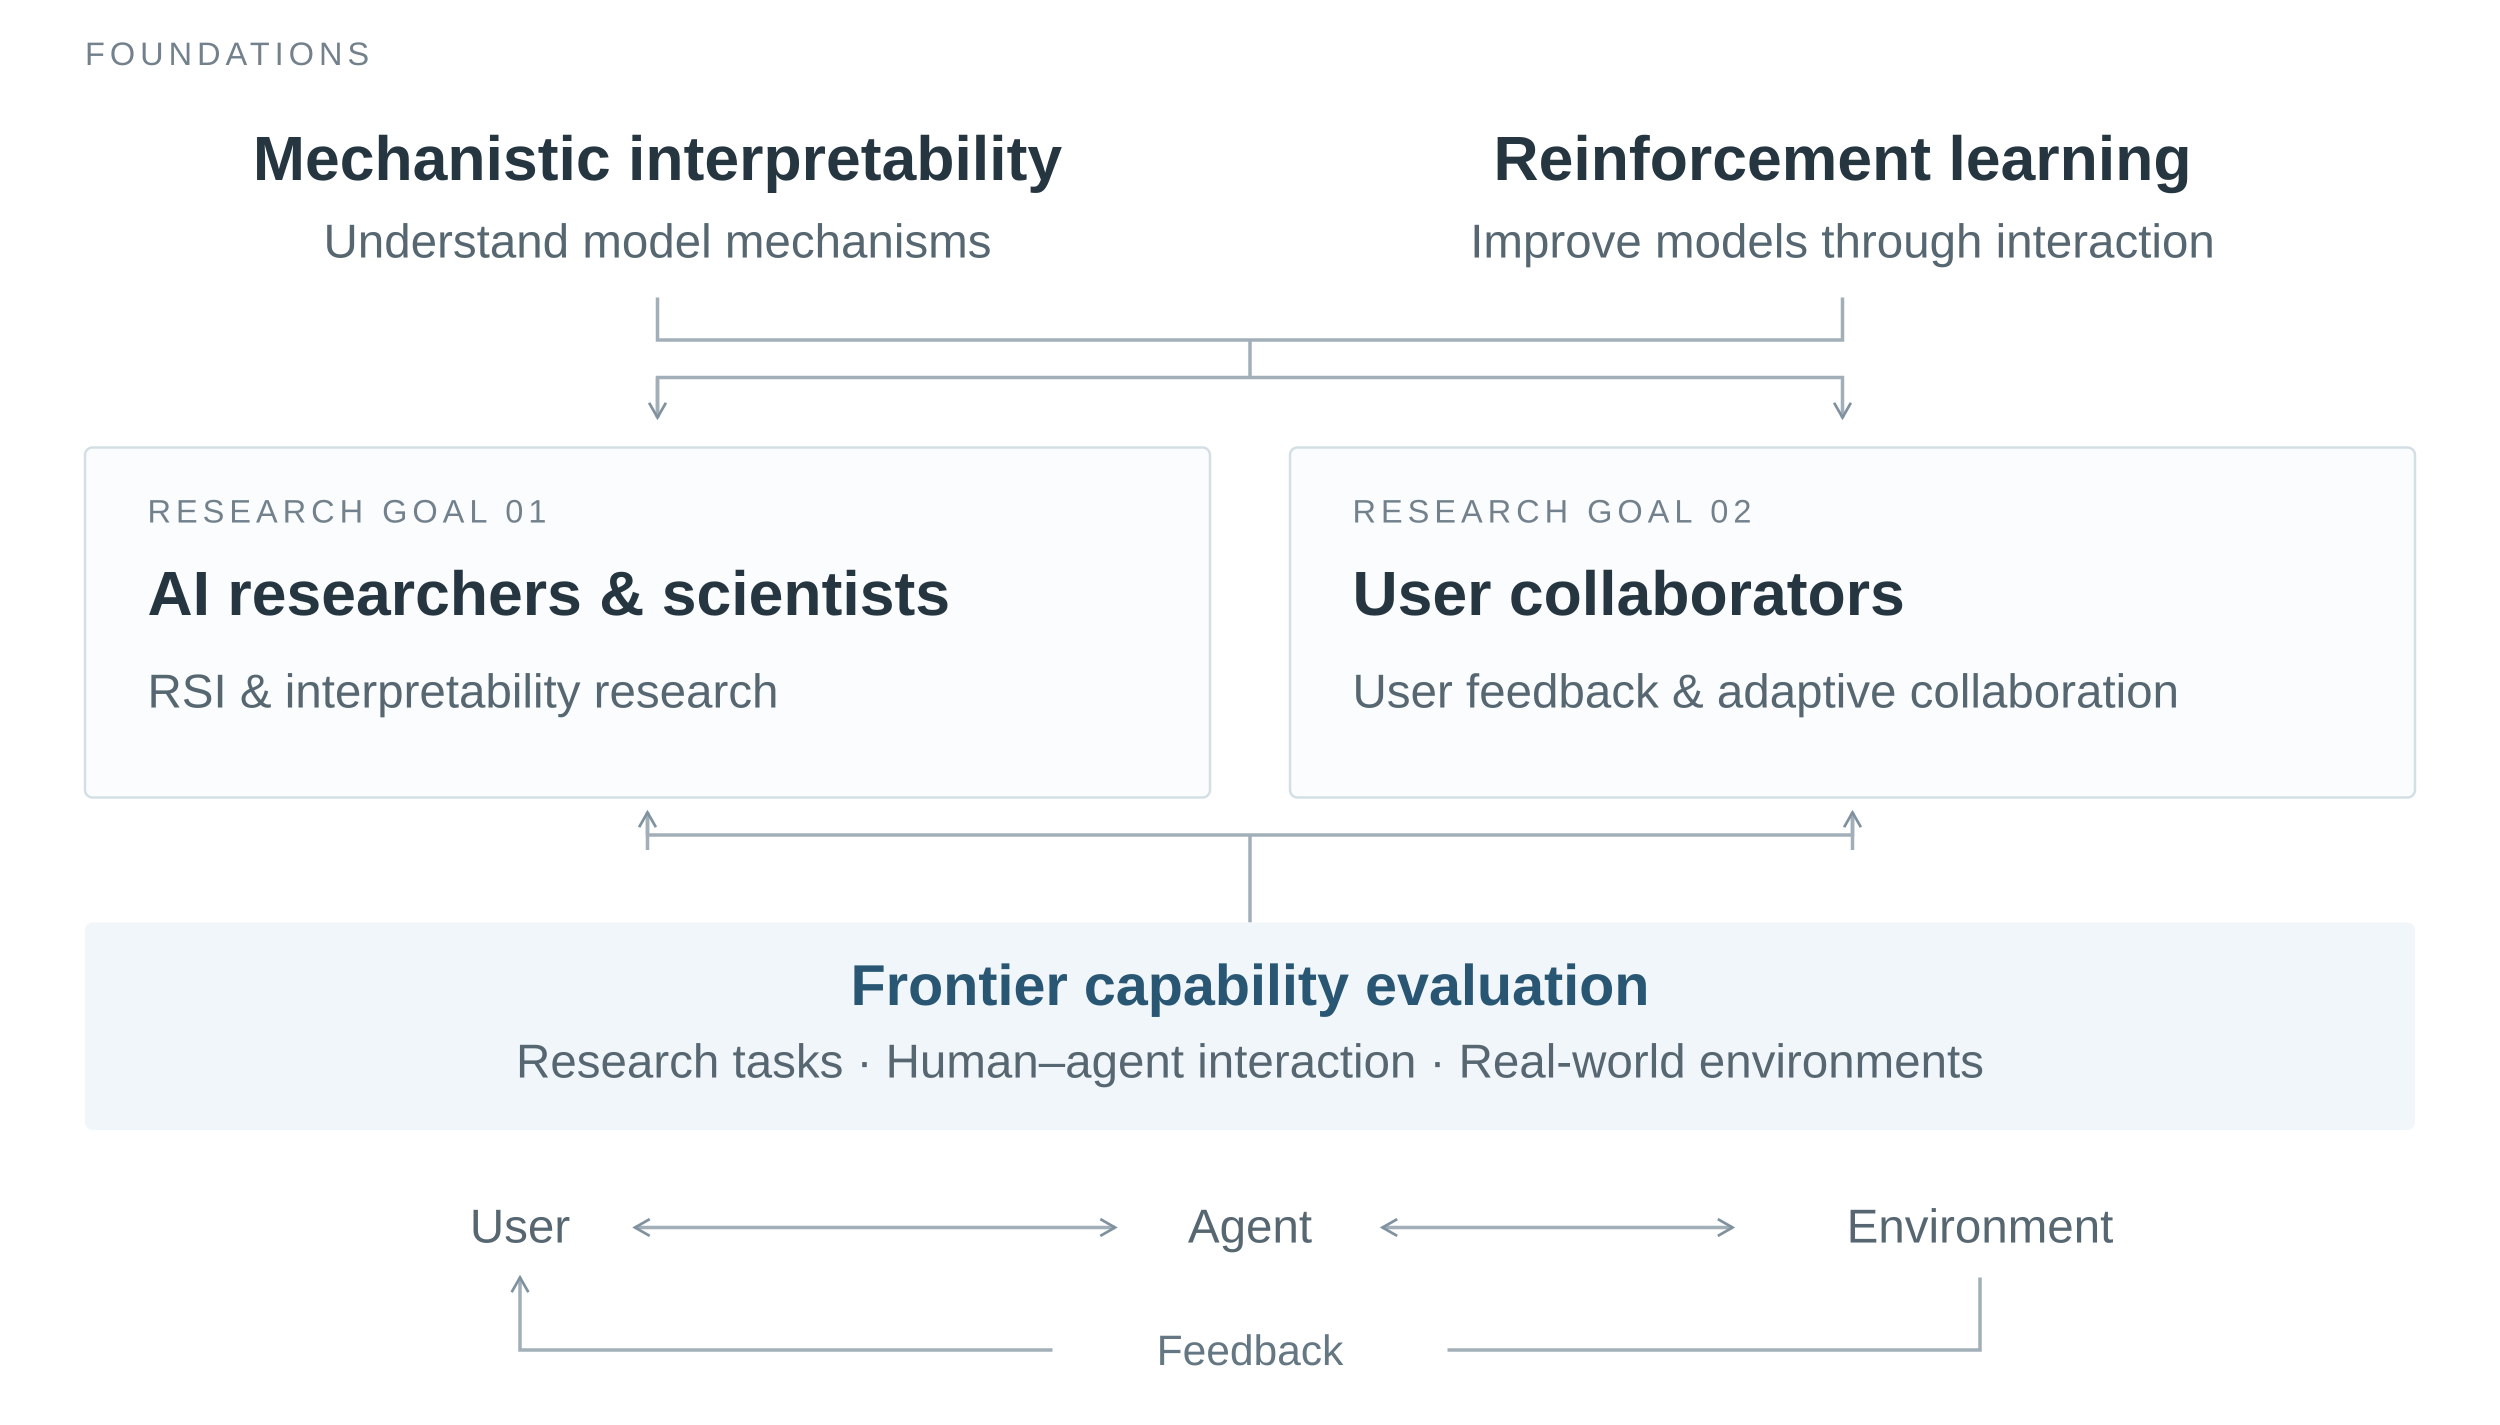
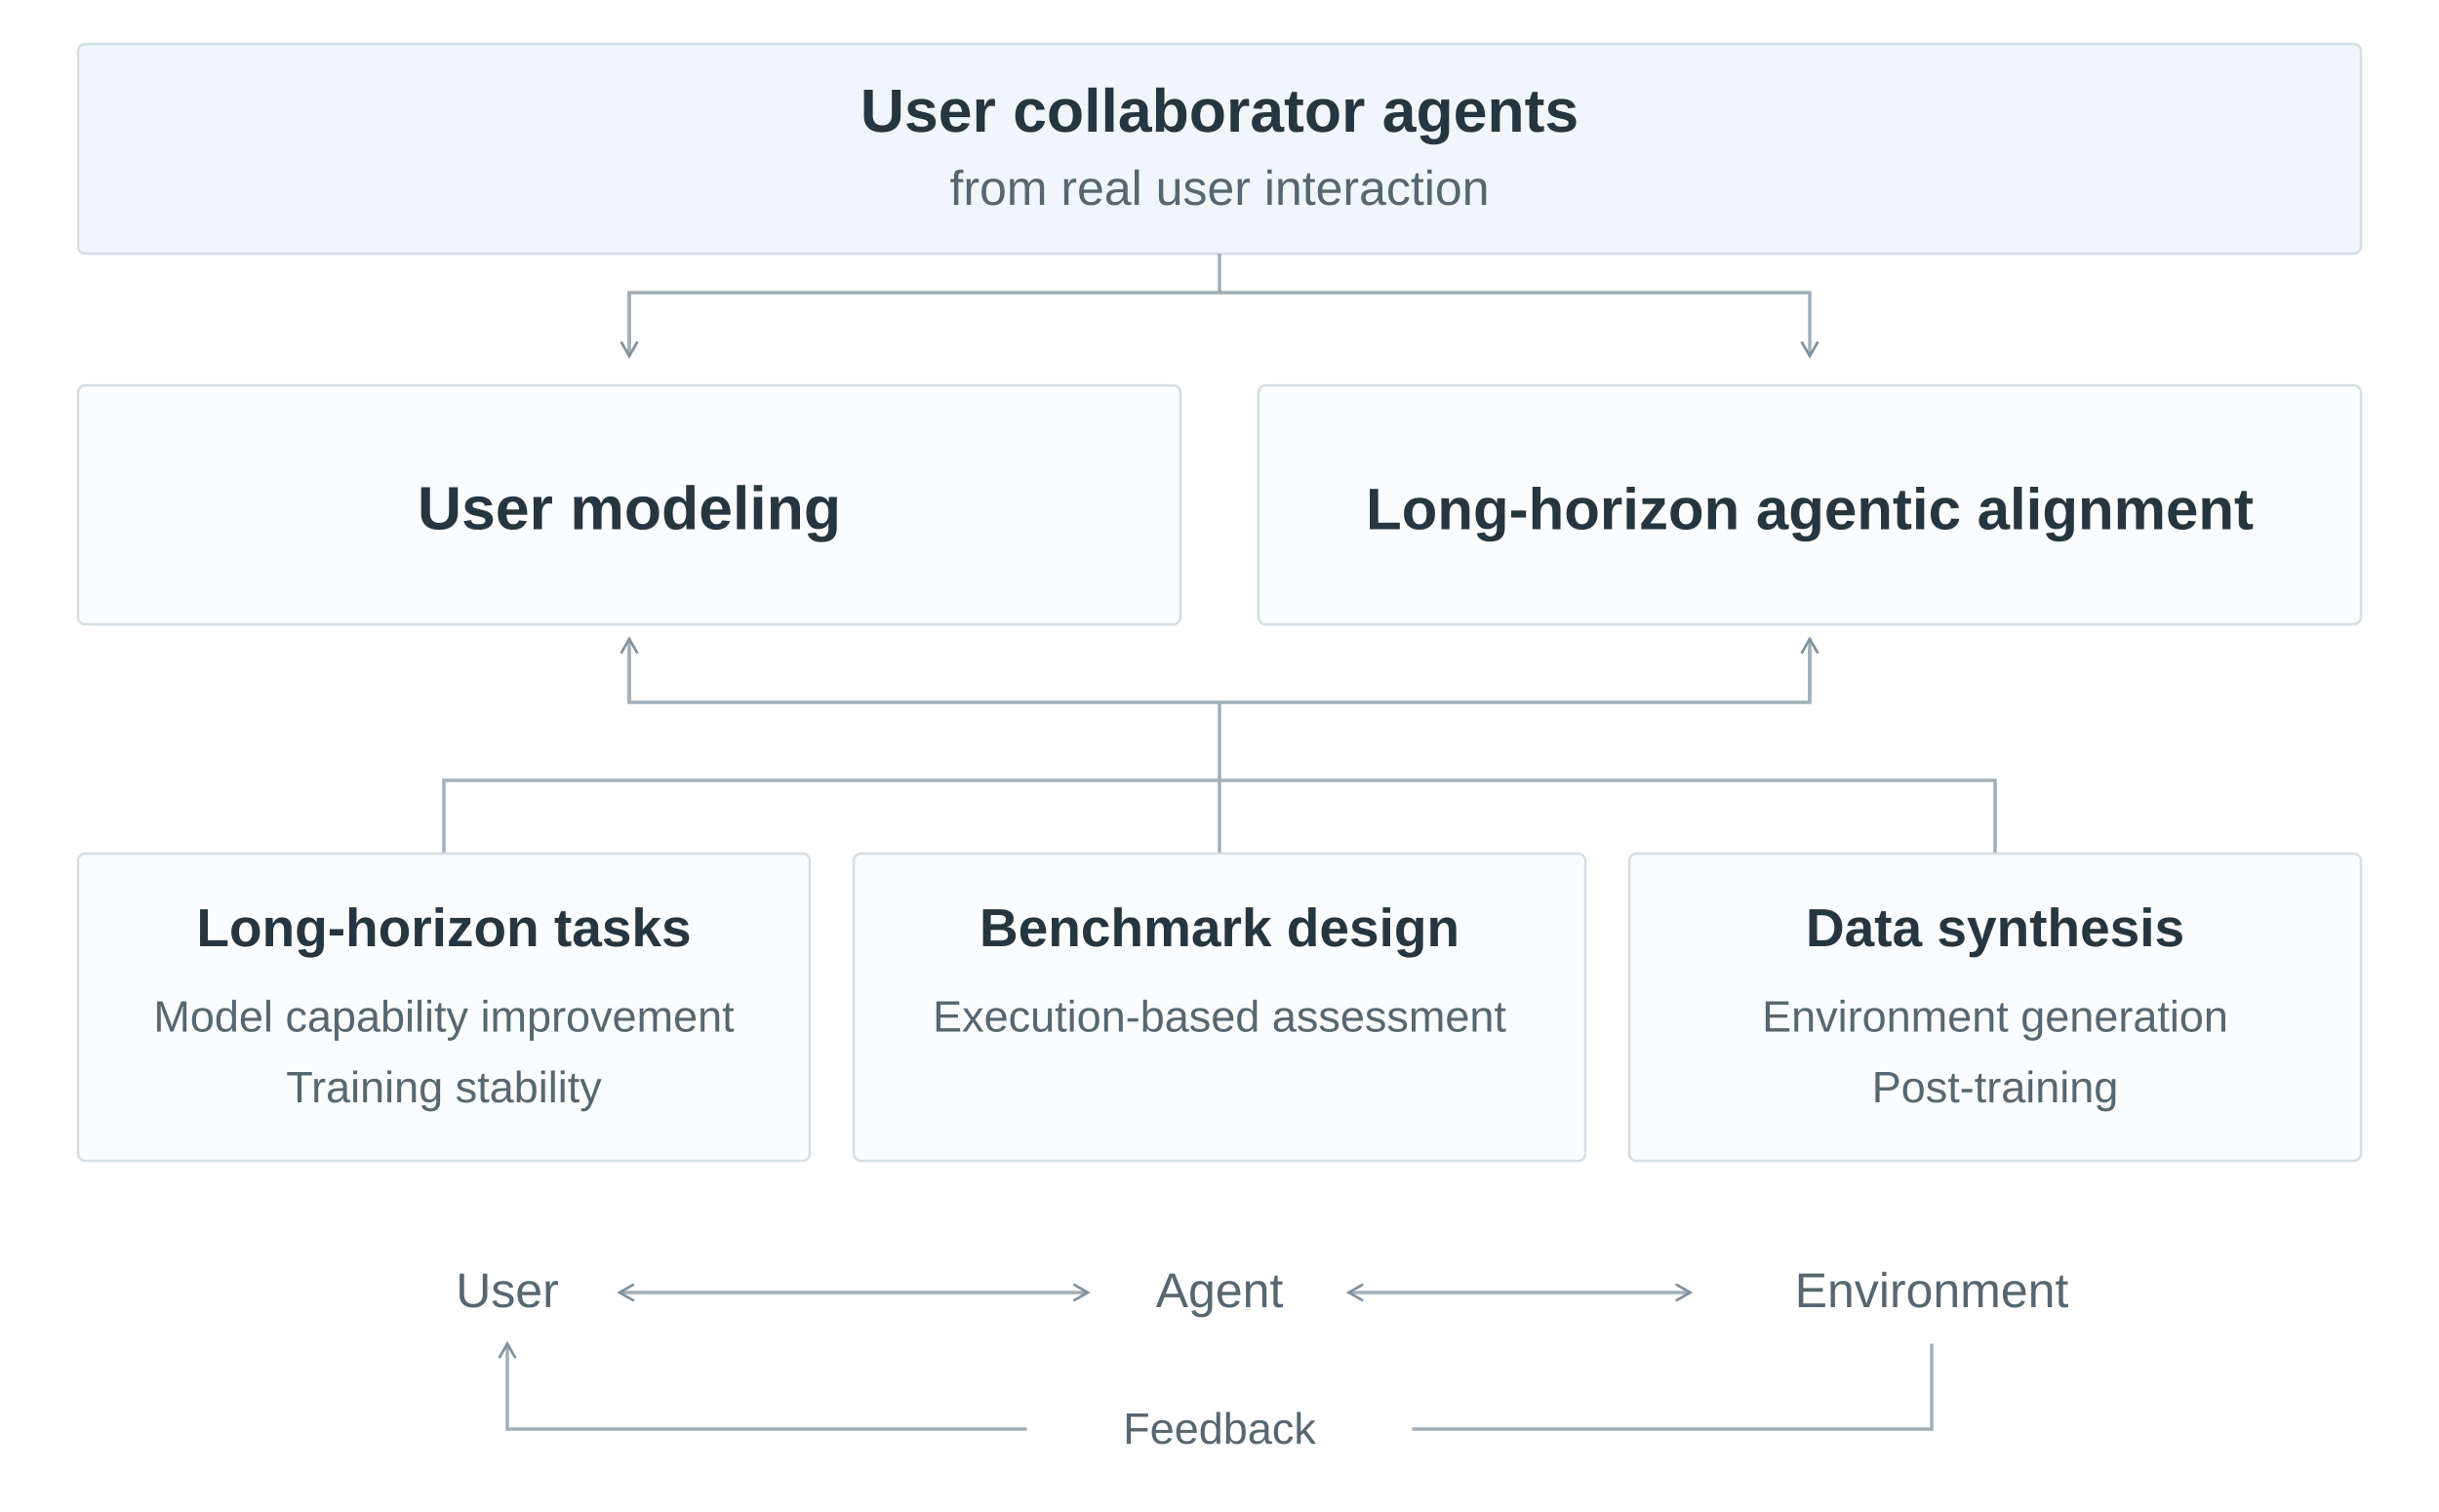
- <svg xmlns="http://www.w3.org/2000/svg" width="1000" height="570" viewBox="0 0 1000 570" role="img" aria-labelledby="title desc">
+ <svg xmlns="http://www.w3.org/2000/svg" width="1000" height="620" viewBox="0 0 1000 620" role="img" aria-labelledby="title desc">
  <defs>
    <marker id="arrow" viewBox="0 0 10 10" refX="8" refY="5" markerWidth="6" markerHeight="6" orient="auto-start-reverse">
      <path d="M1 1L8 5L1 9" fill="none" stroke="#80929f" stroke-width="1.3" />
    </marker>
    <style>
      text{font-family:Arial,Helvetica,sans-serif;fill:#263641}
+       .heading{font-size:25px;font-weight:600}
+       .body{font-size:20px;fill:#566771}
+       .small{font-size:18px;fill:#566771}
      .label{font-size:13px;letter-spacing:2px;fill:#72818c}
-       .heading{font-size:25px;font-weight:600}
-       .body{font-size:19px;fill:#566771}
-       .note{font-size:17px;fill:#657782}
      .flow{fill:none;stroke:#a2afb8;stroke-width:1.4}
    </style>
  </defs>
-   <rect width="1000" height="570" fill="#fff" />
-   <text x="34" y="26" class="label">FOUNDATIONS</text>
-   <text x="263" y="72" text-anchor="middle" class="heading">Mechanistic interpretability</text>
-   <text x="737" y="72" text-anchor="middle" class="heading">Reinforcement learning</text>
-   <text x="263" y="103" text-anchor="middle" class="body">Understand model mechanisms</text>
-   <text x="737" y="103" text-anchor="middle" class="body">Improve models through interaction</text>
-   <path class="flow" d="M263 119V136H737V119M500 136V151M263 167V151H737V167" marker-end="url(#arrow)" />
-   <path class="flow" d="M263 151V167" marker-end="url(#arrow)" />
-   <rect x="34" y="179" width="450" height="140" rx="3" fill="#fafcfd" stroke="#d4dfe5" />
-   <rect x="516" y="179" width="450" height="140" rx="3" fill="#fafcfd" stroke="#d4dfe5" />
-   <text x="59" y="209" class="label">RESEARCH GOAL 01</text>
-   <text x="541" y="209" class="label">RESEARCH GOAL 02</text>
-   <text x="59" y="246" class="heading">AI researchers &amp; scientists</text>
-   <text x="541" y="246" class="heading">User collaborators</text>
-   <text x="59" y="283" class="body">RSI &amp; interpretability research</text>
-   <text x="541" y="283" class="body">User feedback &amp; adaptive collaboration</text>
-   <path class="flow" d="M259 325V334H741V325" />
-   <path class="flow" d="M259 340V325" marker-end="url(#arrow)" />
-   <path class="flow" d="M741 340V325" marker-end="url(#arrow)" />
-   <path class="flow" d="M500 369V334" />
-   <rect x="34" y="369" width="932" height="83" rx="3" fill="#f1f6fa" />
-   <text x="500" y="402" text-anchor="middle" class="heading" style="fill:#285673;font-size:23px">Frontier capability evaluation</text>
-   <text x="500" y="431" text-anchor="middle" class="body">Research tasks · Human–agent interaction · Real-world environments</text>
-   <text x="208" y="497" text-anchor="middle" class="body">User</text>
-   <text x="500" y="497" text-anchor="middle" class="body">Agent</text>
-   <text x="792" y="497" text-anchor="middle" class="body">Environment</text>
-   <path class="flow" d="M254 491H446" marker-start="url(#arrow)" marker-end="url(#arrow)" />
-   <path class="flow" d="M553 491H693" marker-start="url(#arrow)" marker-end="url(#arrow)" />
-   <path class="flow" d="M792 511V540H579M421 540H208V511" marker-end="url(#arrow)" />
-   <text x="500" y="546" class="note" text-anchor="middle">Feedback</text>
+   <rect width="1000" height="620" fill="#fff" />
+   <rect x="32" y="18" width="936" height="86" rx="3" fill="#f1f6fa" stroke="#d4dfe5" />
+   <text x="500" y="54" text-anchor="middle" class="heading">User collaborator agents</text>
+   <text x="500" y="84" text-anchor="middle" class="body">from real user interaction</text>
+   <path class="flow" d="M500 104V120H258V146M500 120H742V146" marker-end="url(#arrow)" />
+   <path class="flow" d="M258 120V146" marker-end="url(#arrow)" />
+   <g transform="translate(0,110)">
+     <rect x="32" y="48" width="452" height="98" rx="3" fill="#fafcfd" stroke="#d4dfe5" />
+     <rect x="516" y="48" width="452" height="98" rx="3" fill="#fafcfd" stroke="#d4dfe5" />
+     <text x="258" y="107" text-anchor="middle" class="heading">User modeling</text>
+     <text x="742" y="107" text-anchor="middle" class="heading" style="font-size:24px">Long-horizon agentic alignment</text>
+     <path class="flow" d="M258 156V178H742V156" />
+     <path class="flow" d="M258 178V152" marker-end="url(#arrow)" />
+     <path class="flow" d="M742 178V152" marker-end="url(#arrow)" />
+     <path class="flow" d="M182 240V210H818V240M500 240V178" />
+     <rect x="32" y="240" width="300" height="126" rx="3" fill="#fafcfd" stroke="#d4dfe5" />
+     <rect x="350" y="240" width="300" height="126" rx="3" fill="#fafcfd" stroke="#d4dfe5" />
+     <rect x="668" y="240" width="300" height="126" rx="3" fill="#fafcfd" stroke="#d4dfe5" />
+     <text x="182" y="278" text-anchor="middle" class="heading" style="font-size:22px">Long-horizon tasks</text>
+     <text x="182" y="313" text-anchor="middle" class="small">Model capability improvement</text>
+     <text x="182" y="342" text-anchor="middle" class="small">Training stability</text>
+     <text x="500" y="278" text-anchor="middle" class="heading" style="font-size:22px">Benchmark design</text>
+     <text x="500" y="313" text-anchor="middle" class="small">Execution-based assessment</text>
+     <text x="818" y="278" text-anchor="middle" class="heading" style="font-size:22px">Data synthesis</text>
+     <text x="818" y="313" text-anchor="middle" class="small">Environment generation</text>
+     <text x="818" y="342" text-anchor="middle" class="small">Post-training</text>
+     <text x="208" y="426" text-anchor="middle" class="body">User</text>
+     <text x="500" y="426" text-anchor="middle" class="body">Agent</text>
+     <text x="792" y="426" text-anchor="middle" class="body">Environment</text>
+     <path class="flow" d="M254 420H446" marker-start="url(#arrow)" marker-end="url(#arrow)" />
+     <path class="flow" d="M553 420H693" marker-start="url(#arrow)" marker-end="url(#arrow)" />
+     <path class="flow" d="M792 441V476H579M421 476H208V441" marker-end="url(#arrow)" />
+     <text x="500" y="482" text-anchor="middle" class="small">Feedback</text>
+   </g>
</svg>
